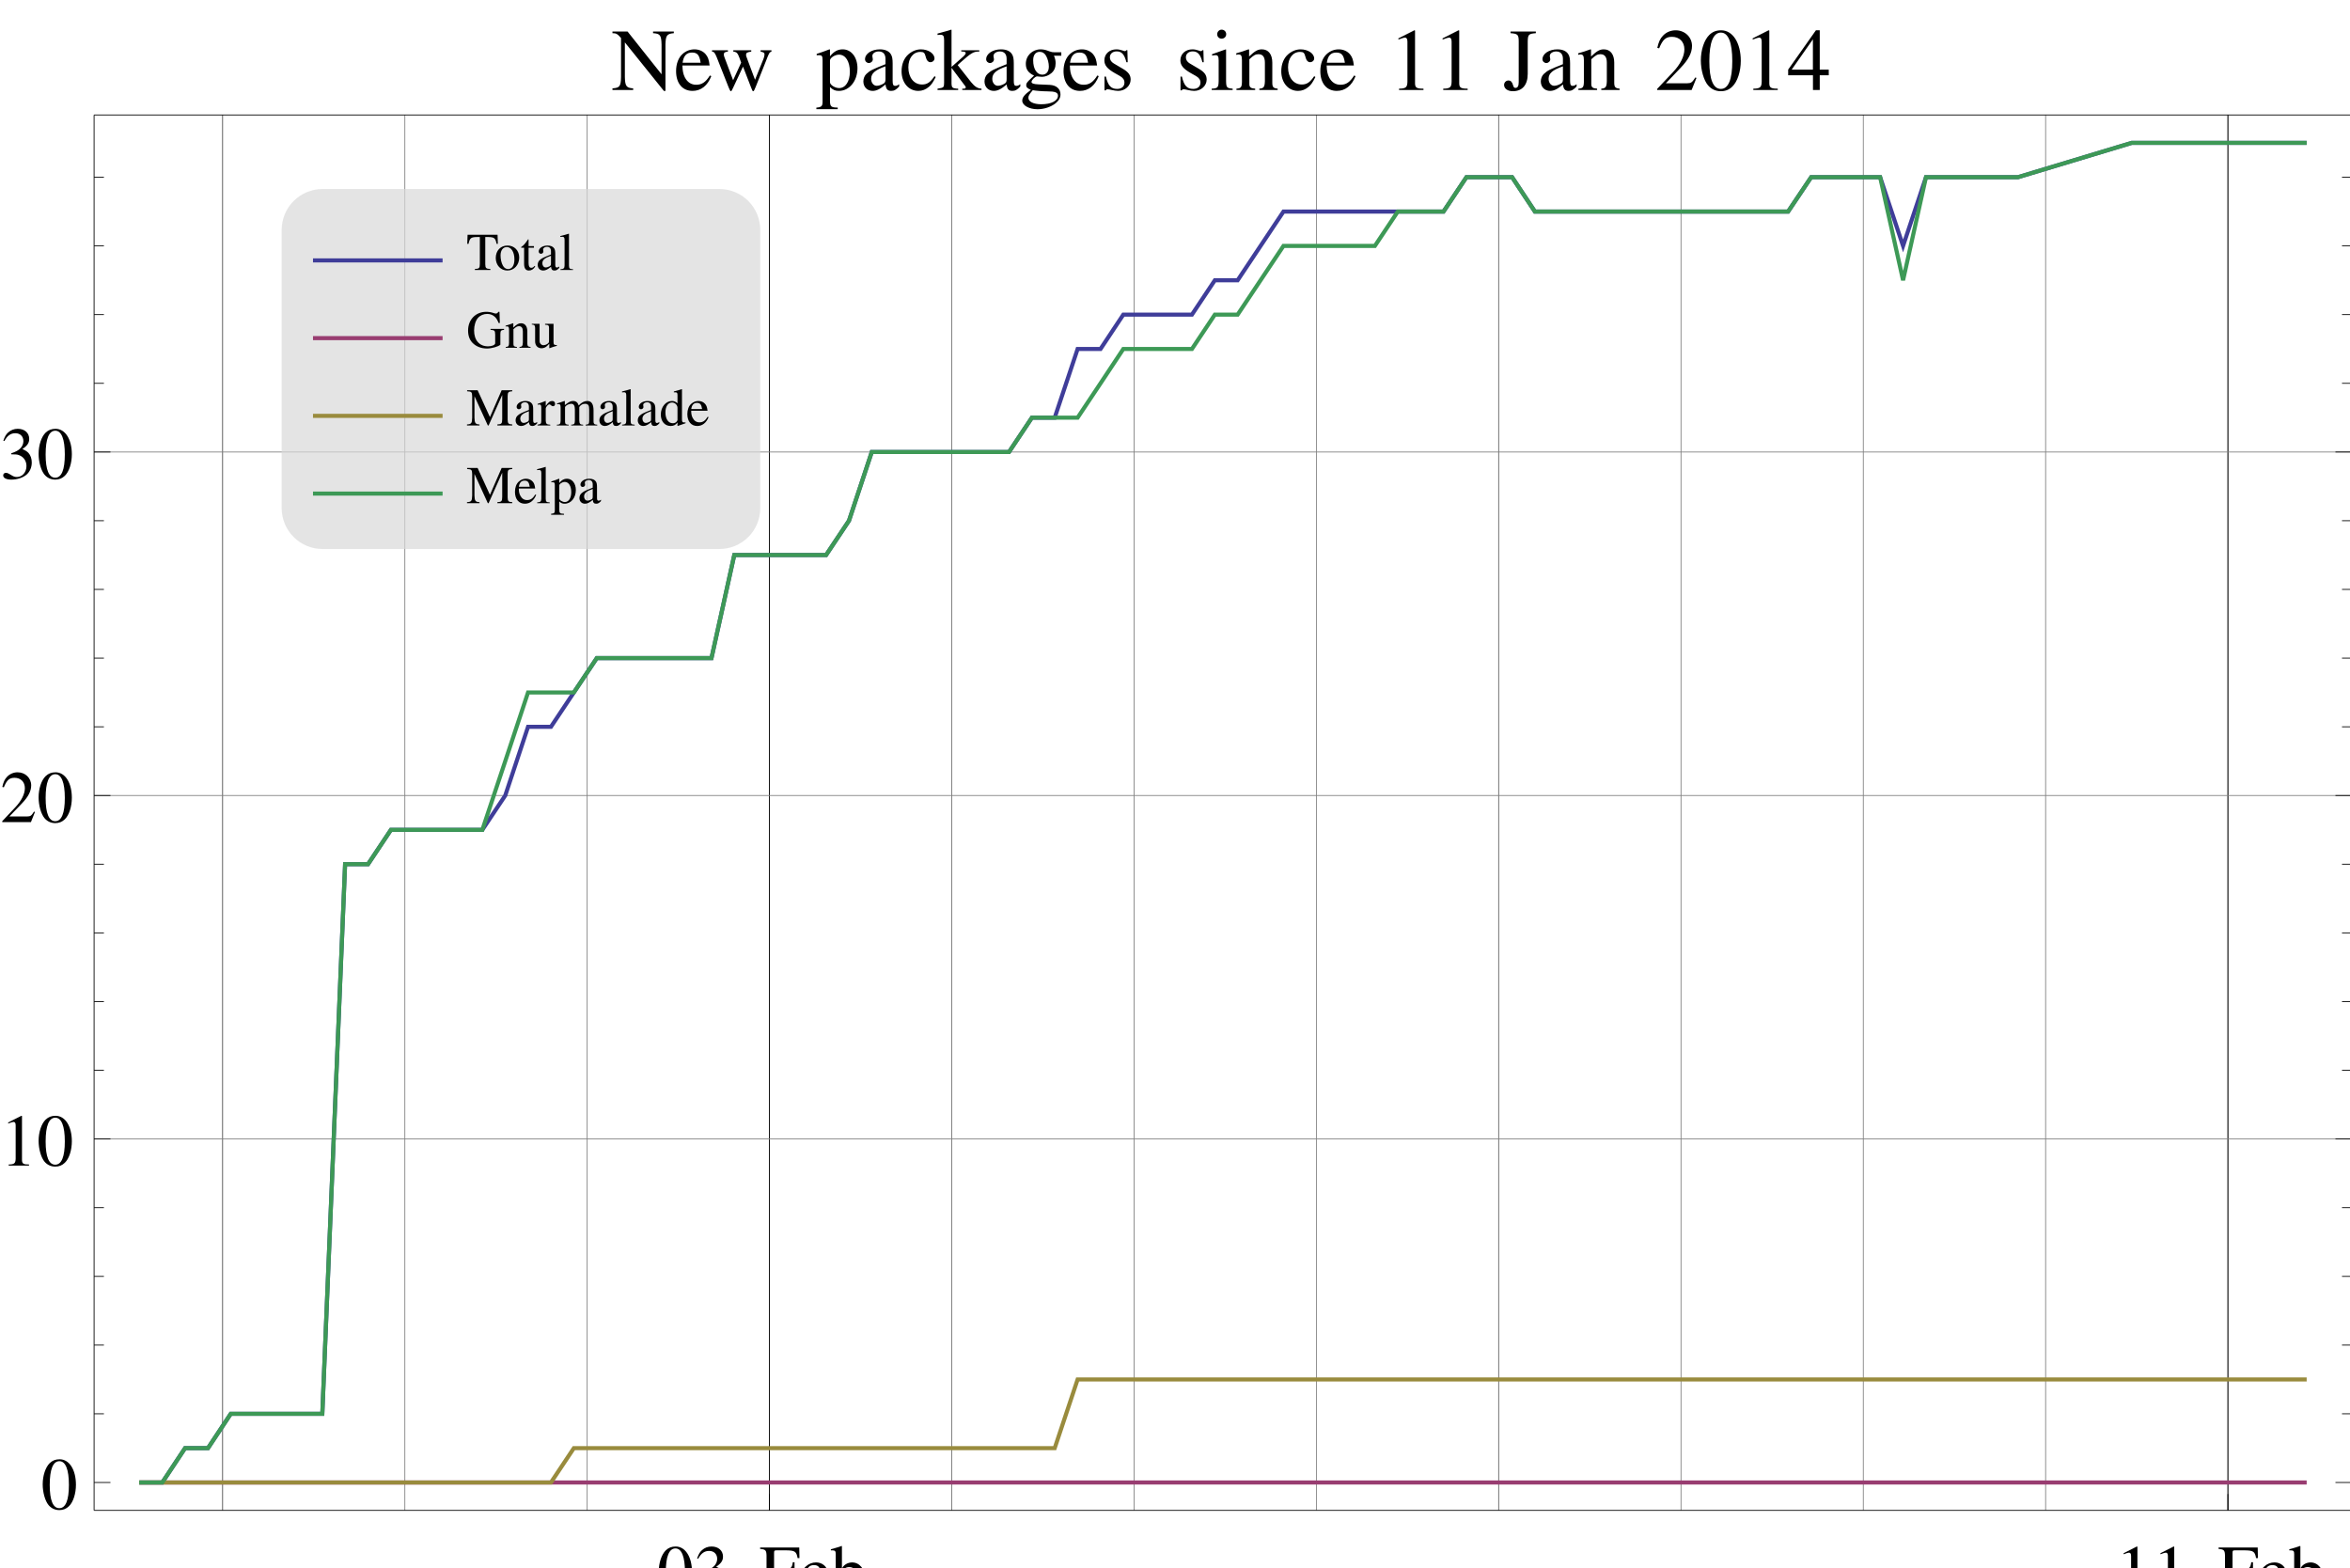
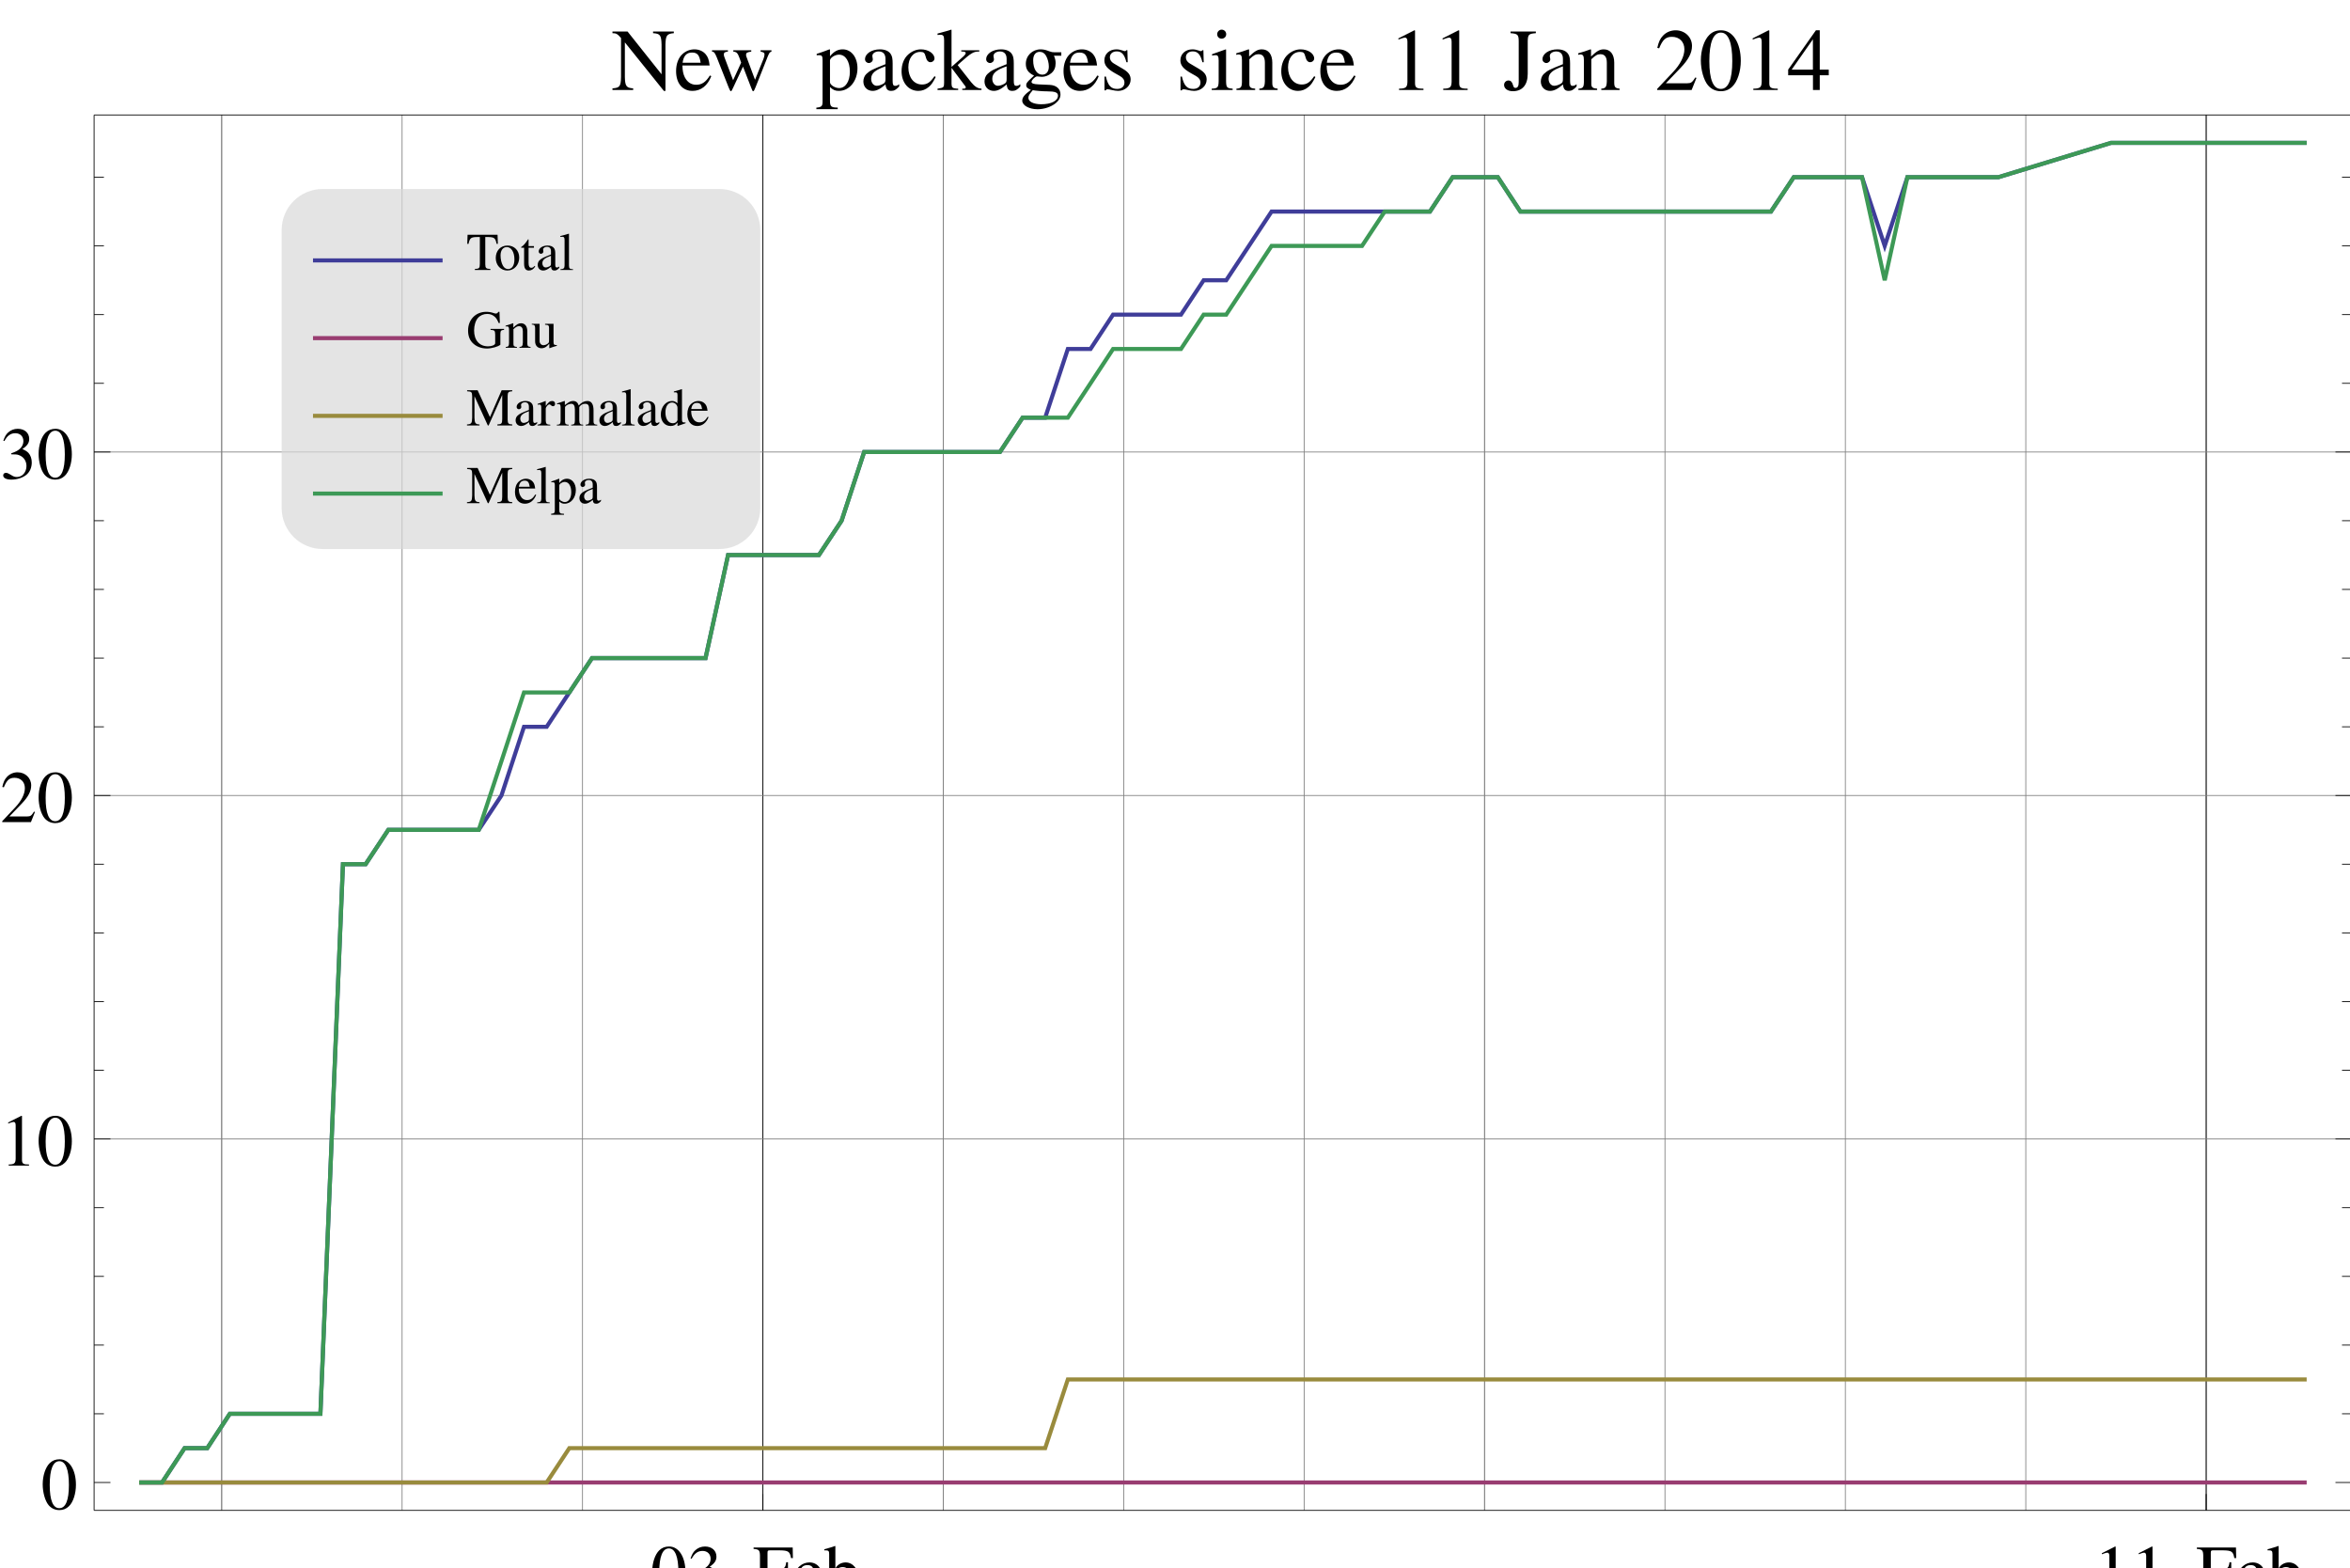
<svg xmlns="http://www.w3.org/2000/svg" version="1.1">
  <g transform="translate(-0, -0)">
    <g transform="matrix(1, 0, 0, 1, 0, 0)" clip-path="url(#cp1)">
      <clipPath id="cp1">
        <polygon points="22,28 22,370 575,370 575,28 " />
      </clipPath>
-       <polyline fill="none" stroke-opacity="1" stroke-width="0.2px" stroke="rgb(50.001%,50.001%,50.001%)" points="54.402,369.193 54.402,28.1 " />
+       <polyline fill="none" stroke-opacity="1" stroke-width="0.2px" stroke="rgb(50.001%,50.001%,50.001%)" points="54.19,369.193 54.19,28.1 " />
    </g>
    <g transform="matrix(1, 0, 0, 1, 0, 0)" clip-path="url(#cp2)">
      <clipPath id="cp2">
        <polygon points="22,28 22,370 575,370 575,28 " />
      </clipPath>
-       <polyline fill="none" stroke-opacity="1" stroke-width="0.2px" stroke="rgb(50.001%,50.001%,50.001%)" points="54.402,369.193 54.402,28.1 " />
+       <polyline fill="none" stroke-opacity="1" stroke-width="0.2px" stroke="rgb(50.001%,50.001%,50.001%)" points="54.19,369.193 54.19,28.1 " />
    </g>
    <g transform="matrix(1, 0, 0, 1, 0, 0)" clip-path="url(#cp3)">
      <clipPath id="cp3">
        <polygon points="22,28 22,370 575,370 575,28 " />
      </clipPath>
-       <polyline fill="none" stroke-opacity="1" stroke-width="0.2px" stroke="rgb(50.001%,50.001%,50.001%)" points="98.966,369.193 98.966,28.1 " />
+       <polyline fill="none" stroke-opacity="1" stroke-width="0.2px" stroke="rgb(50.001%,50.001%,50.001%)" points="98.291,369.193 98.291,28.1 " />
    </g>
    <g transform="matrix(1, 0, 0, 1, 0, 0)" clip-path="url(#cp4)">
      <clipPath id="cp4">
        <polygon points="22,28 22,370 575,370 575,28 " />
      </clipPath>
-       <polyline fill="none" stroke-opacity="1" stroke-width="0.2px" stroke="rgb(50.001%,50.001%,50.001%)" points="143.531,369.193 143.531,28.1 " />
+       <polyline fill="none" stroke-opacity="1" stroke-width="0.2px" stroke="rgb(50.001%,50.001%,50.001%)" points="142.392,369.193 142.392,28.1 " />
    </g>
    <g transform="matrix(1, 0, 0, 1, 0, 0)" clip-path="url(#cp5)">
      <clipPath id="cp5">
        <polygon points="22,28 22,370 575,370 575,28 " />
      </clipPath>
-       <polyline fill="none" stroke-opacity="1" stroke-width="0.2px" stroke="rgb(50.001%,50.001%,50.001%)" points="188.095,369.193 188.095,28.1 " />
+       <polyline fill="none" stroke-opacity="1" stroke-width="0.2px" stroke="rgb(50.001%,50.001%,50.001%)" points="186.493,369.193 186.493,28.1 " />
    </g>
    <g transform="matrix(1, 0, 0, 1, 0, 0)" clip-path="url(#cp6)">
      <clipPath id="cp6">
        <polygon points="22,28 22,370 575,370 575,28 " />
      </clipPath>
-       <polyline fill="none" stroke-opacity="1" stroke-width="0.2px" stroke="rgb(50.001%,50.001%,50.001%)" points="232.66,369.193 232.66,28.1 " />
+       <polyline fill="none" stroke-opacity="1" stroke-width="0.2px" stroke="rgb(50.001%,50.001%,50.001%)" points="230.594,369.193 230.594,28.1 " />
    </g>
    <g transform="matrix(1, 0, 0, 1, 0, 0)" clip-path="url(#cp7)">
      <clipPath id="cp7">
        <polygon points="22,28 22,370 575,370 575,28 " />
      </clipPath>
-       <polyline fill="none" stroke-opacity="1" stroke-width="0.2px" stroke="rgb(50.001%,50.001%,50.001%)" points="232.66,369.193 232.66,28.1 " />
+       <polyline fill="none" stroke-opacity="1" stroke-width="0.2px" stroke="rgb(50.001%,50.001%,50.001%)" points="230.594,369.193 230.594,28.1 " />
    </g>
    <g transform="matrix(1, 0, 0, 1, 0, 0)" clip-path="url(#cp8)">
      <clipPath id="cp8">
        <polygon points="22,28 22,370 575,370 575,28 " />
      </clipPath>
-       <polyline fill="none" stroke-opacity="1" stroke-width="0.2px" stroke="rgb(50.001%,50.001%,50.001%)" points="277.225,369.193 277.225,28.1 " />
+       <polyline fill="none" stroke-opacity="1" stroke-width="0.2px" stroke="rgb(50.001%,50.001%,50.001%)" points="274.694,369.193 274.694,28.1 " />
    </g>
    <g transform="matrix(1, 0, 0, 1, 0, 0)" clip-path="url(#cp9)">
      <clipPath id="cp9">
        <polygon points="22,28 22,370 575,370 575,28 " />
      </clipPath>
-       <polyline fill="none" stroke-opacity="1" stroke-width="0.2px" stroke="rgb(50.001%,50.001%,50.001%)" points="321.789,369.193 321.789,28.1 " />
+       <polyline fill="none" stroke-opacity="1" stroke-width="0.2px" stroke="rgb(50.001%,50.001%,50.001%)" points="318.795,369.193 318.795,28.1 " />
    </g>
    <g transform="matrix(1, 0, 0, 1, 0, 0)" clip-path="url(#cp10)">
      <clipPath id="cp10">
        <polygon points="22,28 22,370 575,370 575,28 " />
      </clipPath>
-       <polyline fill="none" stroke-opacity="1" stroke-width="0.2px" stroke="rgb(50.001%,50.001%,50.001%)" points="366.354,369.193 366.354,28.1 " />
+       <polyline fill="none" stroke-opacity="1" stroke-width="0.2px" stroke="rgb(50.001%,50.001%,50.001%)" points="362.896,369.193 362.896,28.1 " />
    </g>
    <g transform="matrix(1, 0, 0, 1, 0, 0)" clip-path="url(#cp11)">
      <clipPath id="cp11">
        <polygon points="22,28 22,370 575,370 575,28 " />
      </clipPath>
-       <polyline fill="none" stroke-opacity="1" stroke-width="0.2px" stroke="rgb(50.001%,50.001%,50.001%)" points="366.354,369.193 366.354,28.1 " />
+       <polyline fill="none" stroke-opacity="1" stroke-width="0.2px" stroke="rgb(50.001%,50.001%,50.001%)" points="362.896,369.193 362.896,28.1 " />
    </g>
    <g transform="matrix(1, 0, 0, 1, 0, 0)" clip-path="url(#cp12)">
      <clipPath id="cp12">
        <polygon points="22,28 22,370 575,370 575,28 " />
      </clipPath>
-       <polyline fill="none" stroke-opacity="1" stroke-width="0.2px" stroke="rgb(50.001%,50.001%,50.001%)" points="410.919,369.193 410.919,28.1 " />
+       <polyline fill="none" stroke-opacity="1" stroke-width="0.2px" stroke="rgb(50.001%,50.001%,50.001%)" points="406.997,369.193 406.997,28.1 " />
    </g>
    <g transform="matrix(1, 0, 0, 1, 0, 0)" clip-path="url(#cp13)">
      <clipPath id="cp13">
        <polygon points="22,28 22,370 575,370 575,28 " />
      </clipPath>
-       <polyline fill="none" stroke-opacity="1" stroke-width="0.2px" stroke="rgb(50.001%,50.001%,50.001%)" points="455.483,369.193 455.483,28.1 " />
+       <polyline fill="none" stroke-opacity="1" stroke-width="0.2px" stroke="rgb(50.001%,50.001%,50.001%)" points="451.098,369.193 451.098,28.1 " />
    </g>
    <g transform="matrix(1, 0, 0, 1, 0, 0)" clip-path="url(#cp14)">
      <clipPath id="cp14">
        <polygon points="22,28 22,370 575,370 575,28 " />
      </clipPath>
-       <polyline fill="none" stroke-opacity="1" stroke-width="0.2px" stroke="rgb(50.001%,50.001%,50.001%)" points="500.048,369.193 500.048,28.1 " />
+       <polyline fill="none" stroke-opacity="1" stroke-width="0.2px" stroke="rgb(50.001%,50.001%,50.001%)" points="495.199,369.193 495.199,28.1 " />
    </g>
    <g transform="matrix(1, 0, 0, 1, 0, 0)" clip-path="url(#cp15)">
      <clipPath id="cp15">
        <polygon points="22,28 22,370 575,370 575,28 " />
      </clipPath>
-       <polyline fill="none" stroke-opacity="1" stroke-width="0.2px" stroke="rgb(50.001%,50.001%,50.001%)" points="544.613,369.193 544.613,28.1 " />
+       <polyline fill="none" stroke-opacity="1" stroke-width="0.2px" stroke="rgb(50.001%,50.001%,50.001%)" points="539.3,369.193 539.3,28.1 " />
    </g>
    <g transform="matrix(1, 0, 0, 1, 0, 0)" clip-path="url(#cp16)">
      <clipPath id="cp16">
        <polygon points="22,28 22,370 575,370 575,28 " />
      </clipPath>
-       <polyline fill="none" stroke-opacity="1" stroke-width="0.2px" stroke="rgb(0%,0%,0%)" points="188.095,369.193 188.095,28.1 " />
+       <polyline fill="none" stroke-opacity="1" stroke-width="0.2px" stroke="rgb(0%,0%,0%)" points="186.493,369.193 186.493,28.1 " />
    </g>
    <g transform="matrix(1, 0, 0, 1, 0, 0)" clip-path="url(#cp17)">
      <clipPath id="cp17">
        <polygon points="22,28 22,370 575,370 575,28 " />
      </clipPath>
-       <polyline fill="none" stroke-opacity="1" stroke-width="0.2px" stroke="rgb(0%,0%,0%)" points="544.613,369.193 544.613,28.1 " />
+       <polyline fill="none" stroke-opacity="1" stroke-width="0.2px" stroke="rgb(0%,0%,0%)" points="539.3,369.193 539.3,28.1 " />
    </g>
    <g transform="matrix(1, 0, 0, 1, 0, 0)" clip-path="url(#cp18)">
      <clipPath id="cp18">
        <polygon points="22,28 22,370 575,370 575,28 " />
      </clipPath>
      <polyline fill="none" stroke-opacity="1" stroke-width="0.2px" stroke="rgb(50.001%,50.001%,50.001%)" points="23,278.41 574.9,278.41 " />
    </g>
    <g transform="matrix(1, 0, 0, 1, 0, 0)" clip-path="url(#cp19)">
      <clipPath id="cp19">
        <polygon points="22,28 22,370 575,370 575,28 " />
      </clipPath>
      <polyline fill="none" stroke-opacity="1" stroke-width="0.2px" stroke="rgb(50.001%,50.001%,50.001%)" points="23,194.448 574.9,194.448 " />
    </g>
    <g transform="matrix(1, 0, 0, 1, 0, 0)" clip-path="url(#cp20)">
      <clipPath id="cp20">
        <polygon points="22,28 22,370 575,370 575,28 " />
      </clipPath>
      <polyline fill="none" stroke-opacity="1" stroke-width="0.2px" stroke="rgb(50.001%,50.001%,50.001%)" points="23,110.487 574.9,110.487 " />
    </g>
    <g transform="matrix(1, 0, 0, 1, 0, 0)" clip-path="url(#cp21)">
      <clipPath id="cp21">
        <polygon points="22,28 22,370 575,370 575,28 " />
      </clipPath>
-       <polyline fill="none" stroke-opacity="1" stroke-width="1px" stroke="rgb(24.72%,23.999%,60%)" points="34.038,362.371 39.67,362.371 45.241,353.975 50.843,353.975 56.413,345.579 62.015,345.579 67.616,345.579 73.187,345.579 78.788,345.579 84.359,211.241 89.96,211.241 95.562,202.845 101.133,202.845 106.734,202.845 112.336,202.845 117.906,202.845 123.508,194.448 129.078,177.656 134.68,177.656 140.281,169.26 145.883,160.864 151.484,160.864 157.148,160.864 162.718,160.864 168.32,160.864 173.921,160.864 179.492,135.675 185.155,135.675 190.757,135.675 196.328,135.675 201.929,135.675 207.531,127.279 213.101,110.487 218.703,110.487 224.273,110.487 229.875,110.487 235.476,110.487 241.047,110.487 246.648,110.487 252.25,102.091 257.821,102.091 263.422,85.299 269.024,85.299 274.594,76.903 280.196,76.903 285.766,76.903 291.368,76.903 296.969,68.506 302.54,68.506 308.141,60.11 313.743,51.714 319.314,51.714 324.915,51.714 330.486,51.714 336.087,51.714 341.689,51.714 347.259,51.714 352.861,51.714 358.462,43.318 364.033,43.318 369.634,43.318 375.205,51.714 380.807,51.714 386.408,51.714 391.979,51.714 397.642,51.714 403.306,51.714 408.938,51.714 414.601,51.714 420.203,51.714 425.866,51.714 431.468,51.714 437.1,51.714 442.733,43.318 448.365,43.318 453.998,43.318 459.599,43.318 465.201,60.11 470.802,43.318 476.404,43.318 482.036,43.318 487.669,43.318 493.27,43.318 521.092,34.922 524.651,34.922 530.315,34.922 535.885,34.922 541.487,34.922 547.088,34.922 552.69,34.922 558.26,34.922 563.862,34.922 " />
-       <polyline fill="none" stroke-opacity="1" stroke-width="1px" stroke="rgb(60%,23.999%,44.289%)" points="34.038,362.371 39.67,362.371 45.241,362.371 50.843,362.371 56.413,362.371 62.015,362.371 67.616,362.371 73.187,362.371 78.788,362.371 84.359,362.371 89.96,362.371 95.562,362.371 101.133,362.371 106.734,362.371 112.336,362.371 117.906,362.371 123.508,362.371 129.078,362.371 134.68,362.371 140.281,362.371 145.883,362.371 151.484,362.371 157.148,362.371 162.718,362.371 168.32,362.371 173.921,362.371 179.492,362.371 185.155,362.371 190.757,362.371 196.328,362.371 201.929,362.371 207.531,362.371 213.101,362.371 218.703,362.371 224.273,362.371 229.875,362.371 235.476,362.371 241.047,362.371 246.648,362.371 252.25,362.371 257.821,362.371 263.422,362.371 269.024,362.371 274.594,362.371 280.196,362.371 285.766,362.371 291.368,362.371 296.969,362.371 302.54,362.371 308.141,362.371 313.743,362.371 319.314,362.371 324.915,362.371 330.486,362.371 336.087,362.371 341.689,362.371 347.259,362.371 352.861,362.371 358.462,362.371 364.033,362.371 369.634,362.371 375.205,362.371 380.807,362.371 386.408,362.371 391.979,362.371 397.642,362.371 403.306,362.371 408.938,362.371 414.601,362.371 420.203,362.371 425.866,362.371 431.468,362.371 437.1,362.371 442.733,362.371 448.365,362.371 453.998,362.371 459.599,362.371 465.201,362.371 470.802,362.371 476.404,362.371 482.036,362.371 487.669,362.371 493.27,362.371 521.092,362.371 524.651,362.371 530.315,362.371 535.885,362.371 541.487,362.371 547.088,362.371 552.69,362.371 558.26,362.371 563.862,362.371 " />
-       <polyline fill="none" stroke-opacity="1" stroke-width="1px" stroke="rgb(60%,54.702%,23.999%)" points="34.038,362.371 39.67,362.371 45.241,362.371 50.843,362.371 56.413,362.371 62.015,362.371 67.616,362.371 73.187,362.371 78.788,362.371 84.359,362.371 89.96,362.371 95.562,362.371 101.133,362.371 106.734,362.371 112.336,362.371 117.906,362.371 123.508,362.371 129.078,362.371 134.68,362.371 140.281,353.975 145.883,353.975 151.484,353.975 157.148,353.975 162.718,353.975 168.32,353.975 173.921,353.975 179.492,353.975 185.155,353.975 190.757,353.975 196.328,353.975 201.929,353.975 207.531,353.975 213.101,353.975 218.703,353.975 224.273,353.975 229.875,353.975 235.476,353.975 241.047,353.975 246.648,353.975 252.25,353.975 257.821,353.975 263.422,337.183 269.024,337.183 274.594,337.183 280.196,337.183 285.766,337.183 291.368,337.183 296.969,337.183 302.54,337.183 308.141,337.183 313.743,337.183 319.314,337.183 324.915,337.183 330.486,337.183 336.087,337.183 341.689,337.183 347.259,337.183 352.861,337.183 358.462,337.183 364.033,337.183 369.634,337.183 375.205,337.183 380.807,337.183 386.408,337.183 391.979,337.183 397.642,337.183 403.306,337.183 408.938,337.183 414.601,337.183 420.203,337.183 425.866,337.183 431.468,337.183 437.1,337.183 442.733,337.183 448.365,337.183 453.998,337.183 459.599,337.183 465.201,337.183 470.802,337.183 476.404,337.183 482.036,337.183 487.669,337.183 493.27,337.183 521.092,337.183 524.651,337.183 530.315,337.183 535.885,337.183 541.487,337.183 547.088,337.183 552.69,337.183 558.26,337.183 563.862,337.183 " />
-       <polyline fill="none" stroke-opacity="1" stroke-width="1px" stroke="rgb(23.999%,60%,33.692%)" points="34.038,362.371 39.67,362.371 45.241,353.975 50.843,353.975 56.413,345.579 62.015,345.579 67.616,345.579 73.187,345.579 78.788,345.579 84.359,211.241 89.96,211.241 95.562,202.845 101.133,202.845 106.734,202.845 112.336,202.845 117.906,202.845 123.508,186.052 129.078,169.26 134.68,169.26 140.281,169.26 145.883,160.864 151.484,160.864 157.148,160.864 162.718,160.864 168.32,160.864 173.921,160.864 179.492,135.675 185.155,135.675 190.757,135.675 196.328,135.675 201.929,135.675 207.531,127.279 213.101,110.487 218.703,110.487 224.273,110.487 229.875,110.487 235.476,110.487 241.047,110.487 246.648,110.487 252.25,102.091 257.821,102.091 263.422,102.091 269.024,93.695 274.594,85.299 280.196,85.299 285.766,85.299 291.368,85.299 296.969,76.903 302.54,76.903 308.141,68.506 313.743,60.11 319.314,60.11 324.915,60.11 330.486,60.11 336.087,60.11 341.689,51.714 347.259,51.714 352.861,51.714 358.462,43.318 364.033,43.318 369.634,43.318 375.205,51.714 380.807,51.714 386.408,51.714 391.979,51.714 397.642,51.714 403.306,51.714 408.938,51.714 414.601,51.714 420.203,51.714 425.866,51.714 431.468,51.714 437.1,51.714 442.733,43.318 448.365,43.318 453.998,43.318 459.599,43.318 465.201,68.506 470.802,43.318 476.404,43.318 482.036,43.318 487.669,43.318 493.27,43.318 521.092,34.922 524.651,34.922 530.315,34.922 535.885,34.922 541.487,34.922 547.088,34.922 552.69,34.922 558.26,34.922 563.862,34.922 " />
+       <polyline fill="none" stroke-opacity="1" stroke-width="1px" stroke="rgb(24.72%,23.999%,60%)" points="34.038,362.371 39.612,362.371 45.124,353.975 50.668,353.975 56.18,345.579 61.724,345.579 67.267,345.579 72.779,345.579 78.323,345.579 83.835,211.241 89.379,211.241 94.922,202.845 100.434,202.845 105.978,202.845 111.521,202.845 117.034,202.845 122.577,194.448 128.089,177.656 133.633,177.656 139.176,169.26 144.719,160.864 150.262,160.864 155.867,160.864 161.38,160.864 166.923,160.864 172.466,160.864 177.979,135.675 183.583,135.675 189.126,135.675 194.639,135.675 200.182,135.675 205.725,127.279 211.238,110.487 216.781,110.487 222.294,110.487 227.837,110.487 233.38,110.487 238.893,110.487 244.436,110.487 249.98,102.091 255.492,102.091 261.035,85.299 266.579,85.299 272.091,76.903 277.635,76.903 283.147,76.903 288.69,76.903 294.234,68.506 299.746,68.506 305.29,60.11 310.833,51.714 316.345,51.714 321.889,51.714 327.401,51.714 332.944,51.714 338.488,51.714 344,51.714 349.544,51.714 355.087,43.318 360.599,43.318 366.143,43.318 371.655,51.714 377.199,51.714 382.742,51.714 388.254,51.714 393.859,51.714 399.463,51.714 405.037,51.714 410.642,51.714 416.185,51.714 421.79,51.714 427.333,51.714 432.907,51.714 438.481,43.318 444.054,43.318 449.628,43.318 455.172,43.318 460.715,60.11 466.258,43.318 471.801,43.318 477.375,43.318 482.949,43.318 488.492,43.318 516.025,34.922 519.547,34.922 525.151,34.922 530.664,34.922 536.207,34.922 541.75,34.922 547.294,34.922 552.806,34.922 558.349,34.922 563.862,34.922 " />
+       <polyline fill="none" stroke-opacity="1" stroke-width="1px" stroke="rgb(60%,23.999%,44.289%)" points="34.038,362.371 39.612,362.371 45.124,362.371 50.668,362.371 56.18,362.371 61.724,362.371 67.267,362.371 72.779,362.371 78.323,362.371 83.835,362.371 89.379,362.371 94.922,362.371 100.434,362.371 105.978,362.371 111.521,362.371 117.034,362.371 122.577,362.371 128.089,362.371 133.633,362.371 139.176,362.371 144.719,362.371 150.262,362.371 155.867,362.371 161.38,362.371 166.923,362.371 172.466,362.371 177.979,362.371 183.583,362.371 189.126,362.371 194.639,362.371 200.182,362.371 205.725,362.371 211.238,362.371 216.781,362.371 222.294,362.371 227.837,362.371 233.38,362.371 238.893,362.371 244.436,362.371 249.98,362.371 255.492,362.371 261.035,362.371 266.579,362.371 272.091,362.371 277.635,362.371 283.147,362.371 288.69,362.371 294.234,362.371 299.746,362.371 305.29,362.371 310.833,362.371 316.345,362.371 321.889,362.371 327.401,362.371 332.944,362.371 338.488,362.371 344,362.371 349.544,362.371 355.087,362.371 360.599,362.371 366.143,362.371 371.655,362.371 377.199,362.371 382.742,362.371 388.254,362.371 393.859,362.371 399.463,362.371 405.037,362.371 410.642,362.371 416.185,362.371 421.79,362.371 427.333,362.371 432.907,362.371 438.481,362.371 444.054,362.371 449.628,362.371 455.172,362.371 460.715,362.371 466.258,362.371 471.801,362.371 477.375,362.371 482.949,362.371 488.492,362.371 516.025,362.371 519.547,362.371 525.151,362.371 530.664,362.371 536.207,362.371 541.75,362.371 547.294,362.371 552.806,362.371 558.349,362.371 563.862,362.371 " />
+       <polyline fill="none" stroke-opacity="1" stroke-width="1px" stroke="rgb(60%,54.702%,23.999%)" points="34.038,362.371 39.612,362.371 45.124,362.371 50.668,362.371 56.18,362.371 61.724,362.371 67.267,362.371 72.779,362.371 78.323,362.371 83.835,362.371 89.379,362.371 94.922,362.371 100.434,362.371 105.978,362.371 111.521,362.371 117.034,362.371 122.577,362.371 128.089,362.371 133.633,362.371 139.176,353.975 144.719,353.975 150.262,353.975 155.867,353.975 161.38,353.975 166.923,353.975 172.466,353.975 177.979,353.975 183.583,353.975 189.126,353.975 194.639,353.975 200.182,353.975 205.725,353.975 211.238,353.975 216.781,353.975 222.294,353.975 227.837,353.975 233.38,353.975 238.893,353.975 244.436,353.975 249.98,353.975 255.492,353.975 261.035,337.183 266.579,337.183 272.091,337.183 277.635,337.183 283.147,337.183 288.69,337.183 294.234,337.183 299.746,337.183 305.29,337.183 310.833,337.183 316.345,337.183 321.889,337.183 327.401,337.183 332.944,337.183 338.488,337.183 344,337.183 349.544,337.183 355.087,337.183 360.599,337.183 366.143,337.183 371.655,337.183 377.199,337.183 382.742,337.183 388.254,337.183 393.859,337.183 399.463,337.183 405.037,337.183 410.642,337.183 416.185,337.183 421.79,337.183 427.333,337.183 432.907,337.183 438.481,337.183 444.054,337.183 449.628,337.183 455.172,337.183 460.715,337.183 466.258,337.183 471.801,337.183 477.375,337.183 482.949,337.183 488.492,337.183 516.025,337.183 519.547,337.183 525.151,337.183 530.664,337.183 536.207,337.183 541.75,337.183 547.294,337.183 552.806,337.183 558.349,337.183 563.862,337.183 " />
+       <polyline fill="none" stroke-opacity="1" stroke-width="1px" stroke="rgb(23.999%,60%,33.692%)" points="34.038,362.371 39.612,362.371 45.124,353.975 50.668,353.975 56.18,345.579 61.724,345.579 67.267,345.579 72.779,345.579 78.323,345.579 83.835,211.241 89.379,211.241 94.922,202.845 100.434,202.845 105.978,202.845 111.521,202.845 117.034,202.845 122.577,186.052 128.089,169.26 133.633,169.26 139.176,169.26 144.719,160.864 150.262,160.864 155.867,160.864 161.38,160.864 166.923,160.864 172.466,160.864 177.979,135.675 183.583,135.675 189.126,135.675 194.639,135.675 200.182,135.675 205.725,127.279 211.238,110.487 216.781,110.487 222.294,110.487 227.837,110.487 233.38,110.487 238.893,110.487 244.436,110.487 249.98,102.091 255.492,102.091 261.035,102.091 266.579,93.695 272.091,85.299 277.635,85.299 283.147,85.299 288.69,85.299 294.234,76.903 299.746,76.903 305.29,68.506 310.833,60.11 316.345,60.11 321.889,60.11 327.401,60.11 332.944,60.11 338.488,51.714 344,51.714 349.544,51.714 355.087,43.318 360.599,43.318 366.143,43.318 371.655,51.714 377.199,51.714 382.742,51.714 388.254,51.714 393.859,51.714 399.463,51.714 405.037,51.714 410.642,51.714 416.185,51.714 421.79,51.714 427.333,51.714 432.907,51.714 438.481,43.318 444.054,43.318 449.628,43.318 455.172,43.318 460.715,68.506 466.258,43.318 471.801,43.318 477.375,43.318 482.949,43.318 488.492,43.318 516.025,34.922 519.547,34.922 525.151,34.922 530.664,34.922 536.207,34.922 541.75,34.922 547.294,34.922 552.806,34.922 558.349,34.922 563.862,34.922 " />
    </g>
    <g transform="matrix(1, 0, 0, 1, 0, 0)" clip-path="url(#cp22)">
      <clipPath id="cp22">
        <polygon points="0,0 0,396 576,396 576,0 " />
      </clipPath>
      <polyline fill="none" stroke-opacity="1" stroke-width="0.2px" stroke="rgb(0%,0%,0%)" points="574.9,369.193 23,369.193 " />
      <polyline fill="none" stroke-opacity="1" stroke-width="0.2px" stroke="rgb(0%,0%,0%)" points="23,369.193 23,28.1 " />
      <polyline fill="none" stroke-opacity="1" stroke-width="0.2px" stroke="rgb(0%,0%,0%)" points="23,28.1 574.9,28.1 " />
      <polyline fill="none" stroke-opacity="1" stroke-width="0.2px" stroke="rgb(0%,0%,0%)" points="574.9,28.1 574.9,369.193 " />
-       <polyline fill="none" stroke-opacity="1" stroke-width="0.2px" stroke="rgb(0%,0%,0%)" points="188.095,369.193 188.095,365.193 " />
-     </g>
-     <g transform="matrix(1, 0, 0, 1, 160.5955, 372.193)" clip-path="url(#cp23)">
+       <polyline fill="none" stroke-opacity="1" stroke-width="0.2px" stroke="rgb(0%,0%,0%)" points="186.493,369.193 186.493,365.193 " />
+     </g>
+     <g transform="matrix(1, 0, 0, 1, 158.9926, 372.193)" clip-path="url(#cp23)">
      <clipPath id="cp23">
-         <polygon points="-1.595,-1.193 -1.595,23.807 56.404,23.807 56.404,-1.193 " />
+         <polygon points="-1.993,-1.193 -1.993,23.807 56.007,23.807 56.007,-1.193 " />
      </clipPath>
      <text x="0" y="18" font-family="Times" font-size="18px" fill="rgb(0%,0%,0%)">03</text>
      <text x="25" y="18" font-family="Times" font-size="18px" fill="rgb(0%,0%,0%)">Feb</text>
    </g>
    <g transform="matrix(1, 0, 0, 1, 0, 0)" clip-path="url(#cp24)">
      <clipPath id="cp24">
        <polygon points="0,0 0,396 576,396 576,0 " />
      </clipPath>
-       <polyline fill="none" stroke-opacity="1" stroke-width="0.2px" stroke="rgb(0%,0%,0%)" points="544.613,369.193 544.613,365.193 " />
-     </g>
-     <g transform="matrix(1, 0, 0, 1, 517.1126, 372.193)" clip-path="url(#cp25)">
+       <polyline fill="none" stroke-opacity="1" stroke-width="0.2px" stroke="rgb(0%,0%,0%)" points="539.3,369.193 539.3,365.193 " />
+     </g>
+     <g transform="matrix(1, 0, 0, 1, 511.8002, 372.193)" clip-path="url(#cp25)">
      <clipPath id="cp25">
-         <polygon points="-1.113,-1.193 -1.113,23.807 56.887,23.807 56.887,-1.193 " />
+         <polygon points="-1.8,-1.193 -1.8,23.807 56.2,23.807 56.2,-1.193 " />
      </clipPath>
      <text x="0" y="18" font-family="Times" font-size="18px" fill="rgb(0%,0%,0%)">11</text>
      <text x="25" y="18" font-family="Times" font-size="18px" fill="rgb(0%,0%,0%)">Feb</text>
    </g>
    <g transform="matrix(1, 0, 0, 1, 0, 0)" clip-path="url(#cp26)">
      <clipPath id="cp26">
        <polygon points="0,0 0,396 576,396 576,0 " />
      </clipPath>
      <polyline fill="none" stroke-opacity="1" stroke-width="0.2px" stroke="rgb(0%,0%,0%)" points="23,362.371 27,362.371 " />
    </g>
    <g transform="matrix(1, 0, 0, 1, 10, 350.8711)" clip-path="url(#cp27)">
      <clipPath id="cp27">
        <polygon points="-2,-1.871 -2,24.129 11,24.129 11,-1.871 " />
      </clipPath>
      <text x="0" y="18" font-family="Times" font-size="18px" fill="rgb(0%,0%,0%)">0</text>
    </g>
    <g transform="matrix(1, 0, 0, 1, 0, 0)" clip-path="url(#cp28)">
      <clipPath id="cp28">
        <polygon points="0,0 0,396 576,396 576,0 " />
      </clipPath>
      <polyline fill="none" stroke-opacity="1" stroke-width="0.2px" stroke="rgb(0%,0%,0%)" points="23,345.579 25.4,345.579 " />
    </g>
    <g transform="matrix(1, 0, 0, 1, 0, 0)" clip-path="url(#cp29)">
      <clipPath id="cp29">
        <polygon points="0,0 0,396 576,396 576,0 " />
      </clipPath>
      <polyline fill="none" stroke-opacity="1" stroke-width="0.2px" stroke="rgb(0%,0%,0%)" points="23,328.787 25.4,328.787 " />
    </g>
    <g transform="matrix(1, 0, 0, 1, 0, 0)" clip-path="url(#cp30)">
      <clipPath id="cp30">
        <polygon points="0,0 0,396 576,396 576,0 " />
      </clipPath>
      <polyline fill="none" stroke-opacity="1" stroke-width="0.2px" stroke="rgb(0%,0%,0%)" points="23,311.994 25.4,311.994 " />
    </g>
    <g transform="matrix(1, 0, 0, 1, 0, 0)" clip-path="url(#cp31)">
      <clipPath id="cp31">
        <polygon points="0,0 0,396 576,396 576,0 " />
      </clipPath>
      <polyline fill="none" stroke-opacity="1" stroke-width="0.2px" stroke="rgb(0%,0%,0%)" points="23,295.202 25.4,295.202 " />
    </g>
    <g transform="matrix(1, 0, 0, 1, 0, 0)" clip-path="url(#cp32)">
      <clipPath id="cp32">
        <polygon points="0,0 0,396 576,396 576,0 " />
      </clipPath>
      <polyline fill="none" stroke-opacity="1" stroke-width="0.2px" stroke="rgb(0%,0%,0%)" points="23,278.41 27,278.41 " />
    </g>
    <g transform="matrix(1, 0, 0, 1, -0, 266.9098)" clip-path="url(#cp33)">
      <clipPath id="cp33">
        <polygon points="2.32831e-10,-1.91 2.32831e-10,24.09 21,24.09 21,-1.91 " />
      </clipPath>
      <text x="0" y="18" font-family="Times" font-size="18px" fill="rgb(0%,0%,0%)">10</text>
    </g>
    <g transform="matrix(1, 0, 0, 1, 0, 0)" clip-path="url(#cp34)">
      <clipPath id="cp34">
        <polygon points="0,0 0,396 576,396 576,0 " />
      </clipPath>
      <polyline fill="none" stroke-opacity="1" stroke-width="0.2px" stroke="rgb(0%,0%,0%)" points="23,261.617 25.4,261.617 " />
    </g>
    <g transform="matrix(1, 0, 0, 1, 0, 0)" clip-path="url(#cp35)">
      <clipPath id="cp35">
        <polygon points="0,0 0,396 576,396 576,0 " />
      </clipPath>
      <polyline fill="none" stroke-opacity="1" stroke-width="0.2px" stroke="rgb(0%,0%,0%)" points="23,244.825 25.4,244.825 " />
    </g>
    <g transform="matrix(1, 0, 0, 1, 0, 0)" clip-path="url(#cp36)">
      <clipPath id="cp36">
        <polygon points="0,0 0,396 576,396 576,0 " />
      </clipPath>
      <polyline fill="none" stroke-opacity="1" stroke-width="0.2px" stroke="rgb(0%,0%,0%)" points="23,228.033 25.4,228.033 " />
    </g>
    <g transform="matrix(1, 0, 0, 1, 0, 0)" clip-path="url(#cp37)">
      <clipPath id="cp37">
        <polygon points="0,0 0,396 576,396 576,0 " />
      </clipPath>
      <polyline fill="none" stroke-opacity="1" stroke-width="0.2px" stroke="rgb(0%,0%,0%)" points="23,211.241 25.4,211.241 " />
    </g>
    <g transform="matrix(1, 0, 0, 1, 0, 0)" clip-path="url(#cp38)">
      <clipPath id="cp38">
        <polygon points="0,0 0,396 576,396 576,0 " />
      </clipPath>
      <polyline fill="none" stroke-opacity="1" stroke-width="0.2px" stroke="rgb(0%,0%,0%)" points="23,194.448 27,194.448 " />
    </g>
    <g transform="matrix(1, 0, 0, 1, -0, 182.9484)" clip-path="url(#cp39)">
      <clipPath id="cp39">
        <polygon points="2.32831e-10,-1.948 2.32831e-10,24.052 21,24.052 21,-1.948 " />
      </clipPath>
      <text x="0" y="18" font-family="Times" font-size="18px" fill="rgb(0%,0%,0%)">20</text>
    </g>
    <g transform="matrix(1, 0, 0, 1, 0, 0)" clip-path="url(#cp40)">
      <clipPath id="cp40">
        <polygon points="0,0 0,396 576,396 576,0 " />
      </clipPath>
      <polyline fill="none" stroke-opacity="1" stroke-width="0.2px" stroke="rgb(0%,0%,0%)" points="23,177.656 25.4,177.656 " />
    </g>
    <g transform="matrix(1, 0, 0, 1, 0, 0)" clip-path="url(#cp41)">
      <clipPath id="cp41">
        <polygon points="0,0 0,396 576,396 576,0 " />
      </clipPath>
      <polyline fill="none" stroke-opacity="1" stroke-width="0.2px" stroke="rgb(0%,0%,0%)" points="23,160.864 25.4,160.864 " />
    </g>
    <g transform="matrix(1, 0, 0, 1, 0, 0)" clip-path="url(#cp42)">
      <clipPath id="cp42">
        <polygon points="0,0 0,396 576,396 576,0 " />
      </clipPath>
      <polyline fill="none" stroke-opacity="1" stroke-width="0.2px" stroke="rgb(0%,0%,0%)" points="23,144.072 25.4,144.072 " />
    </g>
    <g transform="matrix(1, 0, 0, 1, 0, 0)" clip-path="url(#cp43)">
      <clipPath id="cp43">
        <polygon points="0,0 0,396 576,396 576,0 " />
      </clipPath>
      <polyline fill="none" stroke-opacity="1" stroke-width="0.2px" stroke="rgb(0%,0%,0%)" points="23,127.279 25.4,127.279 " />
    </g>
    <g transform="matrix(1, 0, 0, 1, 0, 0)" clip-path="url(#cp44)">
      <clipPath id="cp44">
        <polygon points="0,0 0,396 576,396 576,0 " />
      </clipPath>
      <polyline fill="none" stroke-opacity="1" stroke-width="0.2px" stroke="rgb(0%,0%,0%)" points="23,110.487 27,110.487 " />
    </g>
    <g transform="matrix(1, 0, 0, 1, -0, 98.98707)" clip-path="url(#cp45)">
      <clipPath id="cp45">
        <polygon points="2.32831e-10,-1.987 2.32831e-10,24.013 21,24.013 21,-1.987 " />
      </clipPath>
      <text x="0" y="18" font-family="Times" font-size="18px" fill="rgb(0%,0%,0%)">30</text>
    </g>
    <g transform="matrix(1, 0, 0, 1, 0, 0)" clip-path="url(#cp46)">
      <clipPath id="cp46">
        <polygon points="0,0 0,396 576,396 576,0 " />
      </clipPath>
      <polyline fill="none" stroke-opacity="1" stroke-width="0.2px" stroke="rgb(0%,0%,0%)" points="23,93.695 25.4,93.695 " />
    </g>
    <g transform="matrix(1, 0, 0, 1, 0, 0)" clip-path="url(#cp47)">
      <clipPath id="cp47">
        <polygon points="0,0 0,396 576,396 576,0 " />
      </clipPath>
      <polyline fill="none" stroke-opacity="1" stroke-width="0.2px" stroke="rgb(0%,0%,0%)" points="23,76.903 25.4,76.903 " />
    </g>
    <g transform="matrix(1, 0, 0, 1, 0, 0)" clip-path="url(#cp48)">
      <clipPath id="cp48">
        <polygon points="0,0 0,396 576,396 576,0 " />
      </clipPath>
      <polyline fill="none" stroke-opacity="1" stroke-width="0.2px" stroke="rgb(0%,0%,0%)" points="23,60.11 25.4,60.11 " />
    </g>
    <g transform="matrix(1, 0, 0, 1, 0, 0)" clip-path="url(#cp49)">
      <clipPath id="cp49">
        <polygon points="0,0 0,396 576,396 576,0 " />
      </clipPath>
      <polyline fill="none" stroke-opacity="1" stroke-width="0.2px" stroke="rgb(0%,0%,0%)" points="23,43.318 25.4,43.318 " />
    </g>
    <g transform="matrix(1, 0, 0, 1, 0, 0)" clip-path="url(#cp50)">
      <clipPath id="cp50">
        <polygon points="0,0 0,396 576,396 576,0 " />
      </clipPath>
      <polyline fill="none" stroke-opacity="1" stroke-width="0.2px" stroke="rgb(0%,0%,0%)" points="574.9,362.371 570.9,362.371 " />
    </g>
    <g transform="matrix(1, 0, 0, 1, 0, 0)" clip-path="url(#cp51)">
      <clipPath id="cp51">
        <polygon points="0,0 0,396 576,396 576,0 " />
      </clipPath>
      <polyline fill="none" stroke-opacity="1" stroke-width="0.2px" stroke="rgb(0%,0%,0%)" points="574.9,345.579 572.5,345.579 " />
    </g>
    <g transform="matrix(1, 0, 0, 1, 0, 0)" clip-path="url(#cp52)">
      <clipPath id="cp52">
        <polygon points="0,0 0,396 576,396 576,0 " />
      </clipPath>
      <polyline fill="none" stroke-opacity="1" stroke-width="0.2px" stroke="rgb(0%,0%,0%)" points="574.9,328.787 572.5,328.787 " />
    </g>
    <g transform="matrix(1, 0, 0, 1, 0, 0)" clip-path="url(#cp53)">
      <clipPath id="cp53">
        <polygon points="0,0 0,396 576,396 576,0 " />
      </clipPath>
      <polyline fill="none" stroke-opacity="1" stroke-width="0.2px" stroke="rgb(0%,0%,0%)" points="574.9,311.994 572.5,311.994 " />
    </g>
    <g transform="matrix(1, 0, 0, 1, 0, 0)" clip-path="url(#cp54)">
      <clipPath id="cp54">
        <polygon points="0,0 0,396 576,396 576,0 " />
      </clipPath>
      <polyline fill="none" stroke-opacity="1" stroke-width="0.2px" stroke="rgb(0%,0%,0%)" points="574.9,295.202 572.5,295.202 " />
    </g>
    <g transform="matrix(1, 0, 0, 1, 0, 0)" clip-path="url(#cp55)">
      <clipPath id="cp55">
        <polygon points="0,0 0,396 576,396 576,0 " />
      </clipPath>
      <polyline fill="none" stroke-opacity="1" stroke-width="0.2px" stroke="rgb(0%,0%,0%)" points="574.9,278.41 570.9,278.41 " />
    </g>
    <g transform="matrix(1, 0, 0, 1, 0, 0)" clip-path="url(#cp56)">
      <clipPath id="cp56">
        <polygon points="0,0 0,396 576,396 576,0 " />
      </clipPath>
      <polyline fill="none" stroke-opacity="1" stroke-width="0.2px" stroke="rgb(0%,0%,0%)" points="574.9,261.617 572.5,261.617 " />
    </g>
    <g transform="matrix(1, 0, 0, 1, 0, 0)" clip-path="url(#cp57)">
      <clipPath id="cp57">
        <polygon points="0,0 0,396 576,396 576,0 " />
      </clipPath>
      <polyline fill="none" stroke-opacity="1" stroke-width="0.2px" stroke="rgb(0%,0%,0%)" points="574.9,244.825 572.5,244.825 " />
    </g>
    <g transform="matrix(1, 0, 0, 1, 0, 0)" clip-path="url(#cp58)">
      <clipPath id="cp58">
        <polygon points="0,0 0,396 576,396 576,0 " />
      </clipPath>
      <polyline fill="none" stroke-opacity="1" stroke-width="0.2px" stroke="rgb(0%,0%,0%)" points="574.9,228.033 572.5,228.033 " />
    </g>
    <g transform="matrix(1, 0, 0, 1, 0, 0)" clip-path="url(#cp59)">
      <clipPath id="cp59">
        <polygon points="0,0 0,396 576,396 576,0 " />
      </clipPath>
      <polyline fill="none" stroke-opacity="1" stroke-width="0.2px" stroke="rgb(0%,0%,0%)" points="574.9,211.241 572.5,211.241 " />
    </g>
    <g transform="matrix(1, 0, 0, 1, 0, 0)" clip-path="url(#cp60)">
      <clipPath id="cp60">
        <polygon points="0,0 0,396 576,396 576,0 " />
      </clipPath>
      <polyline fill="none" stroke-opacity="1" stroke-width="0.2px" stroke="rgb(0%,0%,0%)" points="574.9,194.448 570.9,194.448 " />
    </g>
    <g transform="matrix(1, 0, 0, 1, 0, 0)" clip-path="url(#cp61)">
      <clipPath id="cp61">
        <polygon points="0,0 0,396 576,396 576,0 " />
      </clipPath>
      <polyline fill="none" stroke-opacity="1" stroke-width="0.2px" stroke="rgb(0%,0%,0%)" points="574.9,177.656 572.5,177.656 " />
    </g>
    <g transform="matrix(1, 0, 0, 1, 0, 0)" clip-path="url(#cp62)">
      <clipPath id="cp62">
        <polygon points="0,0 0,396 576,396 576,0 " />
      </clipPath>
      <polyline fill="none" stroke-opacity="1" stroke-width="0.2px" stroke="rgb(0%,0%,0%)" points="574.9,160.864 572.5,160.864 " />
    </g>
    <g transform="matrix(1, 0, 0, 1, 0, 0)" clip-path="url(#cp63)">
      <clipPath id="cp63">
        <polygon points="0,0 0,396 576,396 576,0 " />
      </clipPath>
      <polyline fill="none" stroke-opacity="1" stroke-width="0.2px" stroke="rgb(0%,0%,0%)" points="574.9,144.072 572.5,144.072 " />
    </g>
    <g transform="matrix(1, 0, 0, 1, 0, 0)" clip-path="url(#cp64)">
      <clipPath id="cp64">
        <polygon points="0,0 0,396 576,396 576,0 " />
      </clipPath>
      <polyline fill="none" stroke-opacity="1" stroke-width="0.2px" stroke="rgb(0%,0%,0%)" points="574.9,127.279 572.5,127.279 " />
    </g>
    <g transform="matrix(1, 0, 0, 1, 0, 0)" clip-path="url(#cp65)">
      <clipPath id="cp65">
        <polygon points="0,0 0,396 576,396 576,0 " />
      </clipPath>
      <polyline fill="none" stroke-opacity="1" stroke-width="0.2px" stroke="rgb(0%,0%,0%)" points="574.9,110.487 570.9,110.487 " />
    </g>
    <g transform="matrix(1, 0, 0, 1, 0, 0)" clip-path="url(#cp66)">
      <clipPath id="cp66">
        <polygon points="0,0 0,396 576,396 576,0 " />
      </clipPath>
      <polyline fill="none" stroke-opacity="1" stroke-width="0.2px" stroke="rgb(0%,0%,0%)" points="574.9,93.695 572.5,93.695 " />
    </g>
    <g transform="matrix(1, 0, 0, 1, 0, 0)" clip-path="url(#cp67)">
      <clipPath id="cp67">
        <polygon points="0,0 0,396 576,396 576,0 " />
      </clipPath>
      <polyline fill="none" stroke-opacity="1" stroke-width="0.2px" stroke="rgb(0%,0%,0%)" points="574.9,76.903 572.5,76.903 " />
    </g>
    <g transform="matrix(1, 0, 0, 1, 0, 0)" clip-path="url(#cp68)">
      <clipPath id="cp68">
        <polygon points="0,0 0,396 576,396 576,0 " />
      </clipPath>
      <polyline fill="none" stroke-opacity="1" stroke-width="0.2px" stroke="rgb(0%,0%,0%)" points="574.9,60.11 572.5,60.11 " />
    </g>
    <g transform="matrix(1, 0, 0, 1, 0, 0)" clip-path="url(#cp69)">
      <clipPath id="cp69">
        <polygon points="0,0 0,396 576,396 576,0 " />
      </clipPath>
      <polyline fill="none" stroke-opacity="1" stroke-width="0.2px" stroke="rgb(0%,0%,0%)" points="574.9,43.318 572.5,43.318 " />
    </g>
-     <g transform="matrix(1, 0, 0, 1, 149.45, -0)" clip-path="url(#cp70)">
+     <g transform="matrix(1, 0, 0, 1, 149.45, 0)" clip-path="url(#cp70)">
      <clipPath id="cp70">
-         <polygon points="-1.45,5.68434e-14 -1.45,29 300.55,29 300.55,5.68434e-14 " />
+         <polygon points="-1.45,0 -1.45,29 300.55,29 300.55,0 " />
      </clipPath>
      <text x="0" y="22" font-family="Times" font-size="21.6px" fill="rgb(0%,0%,0%)">New</text>
      <text x="50" y="22" font-family="Times" font-size="21.6px" fill="rgb(0%,0%,0%)">packages</text>
      <text x="138" y="22" font-family="Times" font-size="21.6px" fill="rgb(0%,0%,0%)">since</text>
      <text x="190" y="22" font-family="Times" font-size="21.6px" fill="rgb(0%,0%,0%)">11</text>
      <text x="218" y="22" font-family="Times" font-size="21.6px" fill="rgb(0%,0%,0%)">Jan</text>
      <text x="255" y="22" font-family="Times" font-size="21.6px" fill="rgb(0%,0%,0%)">2014</text>
    </g>
    <g transform="matrix(1, 0, 0, 1, 0, 0)" clip-path="url(#cp71)">
      <clipPath id="cp71">
        <polygon points="-2,-2 -2,398 578,398 578,-2 " />
      </clipPath>
      <path stroke="none" opacity="0.7" fill="rgb(85%,85%,85%)" fill-rule="evenodd" d="M 78.85,46.2 C 76.198,46.2 73.654,47.254 71.779,49.129 C 69.904,51.004 68.85,53.548 68.85,56.2 L 68.85,124.2 C 68.85,126.852 69.904,129.396 71.779,131.271 C 73.654,133.146 76.198,134.2 78.85,134.2 L 175.85,134.2 C 178.502,134.2 181.046,133.146 182.921,131.271 C 184.796,129.396 185.85,126.852 185.85,124.2 L 185.85,56.2 C 185.85,53.548 184.796,51.004 182.921,49.129 C 181.046,47.254 178.502,46.2 175.85,46.2 Z " />
    </g>
    <g transform="matrix(1, 0, 0, 1, 0, 0)" clip-path="url(#cp72)">
      <clipPath id="cp72">
        <polygon points="74,58 74,69 110,69 110,58 " />
      </clipPath>
      <polyline fill="none" stroke-opacity="1" stroke-width="1px" stroke="rgb(24.72%,23.999%,60%)" points="76.51,63.65 108.19,63.65 " />
    </g>
    <g transform="matrix(1, 0, 0, 1, 0, 0)" clip-path="url(#cp73)">
      <clipPath id="cp73">
        <polygon points="114,52 114,71 145,71 145,52 " />
      </clipPath>
      <text x="114" y="66" font-family="Times" font-size="13px" fill="rgb(0%,0%,0%)">Total</text>
    </g>
    <g transform="matrix(1, 0, 0, 1, 0, 0)" clip-path="url(#cp74)">
      <clipPath id="cp74">
        <polygon points="74,77 74,88 110,88 110,77 " />
      </clipPath>
      <polyline fill="none" stroke-opacity="1" stroke-width="1px" stroke="rgb(60%,23.999%,44.289%)" points="76.51,82.65 108.19,82.65 " />
    </g>
    <g transform="matrix(1, 0, 0, 1, 0, 0)" clip-path="url(#cp75)">
      <clipPath id="cp75">
        <polygon points="114,71 114,90 139,90 139,71 " />
      </clipPath>
      <text x="114" y="85" font-family="Times" font-size="13px" fill="rgb(0%,0%,0%)">Gnu</text>
    </g>
    <g transform="matrix(1, 0, 0, 1, 0, 0)" clip-path="url(#cp76)">
      <clipPath id="cp76">
        <polygon points="74,96 74,107 110,107 110,96 " />
      </clipPath>
      <polyline fill="none" stroke-opacity="1" stroke-width="1px" stroke="rgb(60%,54.702%,23.999%)" points="76.51,101.65 108.19,101.65 " />
    </g>
    <g transform="matrix(1, 0, 0, 1, 0, 0)" clip-path="url(#cp77)">
      <clipPath id="cp77">
        <polygon points="114,90 114,109 180,109 180,90 " />
      </clipPath>
      <text x="114" y="104" font-family="Times" font-size="13px" fill="rgb(0%,0%,0%)">Marmalade</text>
    </g>
    <g transform="matrix(1, 0, 0, 1, 0, 0)" clip-path="url(#cp78)">
      <clipPath id="cp78">
        <polygon points="74,115 74,126 110,126 110,115 " />
      </clipPath>
      <polyline fill="none" stroke-opacity="1" stroke-width="1px" stroke="rgb(23.999%,60%,33.692%)" points="76.51,120.65 108.19,120.65 " />
    </g>
    <g transform="matrix(1, 0, 0, 1, 0, 0)" clip-path="url(#cp79)">
      <clipPath id="cp79">
        <polygon points="114,109 114,128 152,128 152,109 " />
      </clipPath>
      <text x="114" y="123" font-family="Times" font-size="13px" fill="rgb(0%,0%,0%)">Melpa</text>
    </g>
  </g>
  <defs>
</defs>
</svg>
